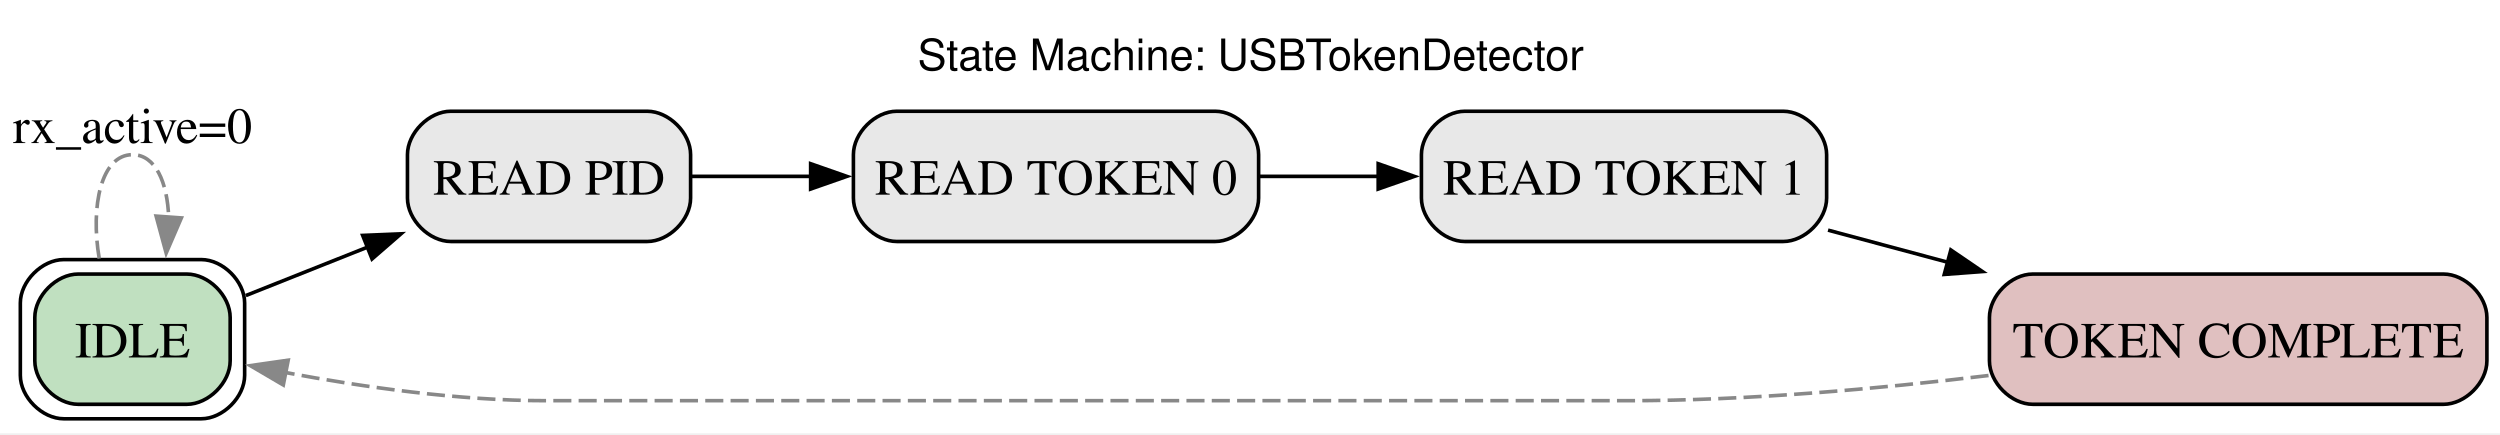
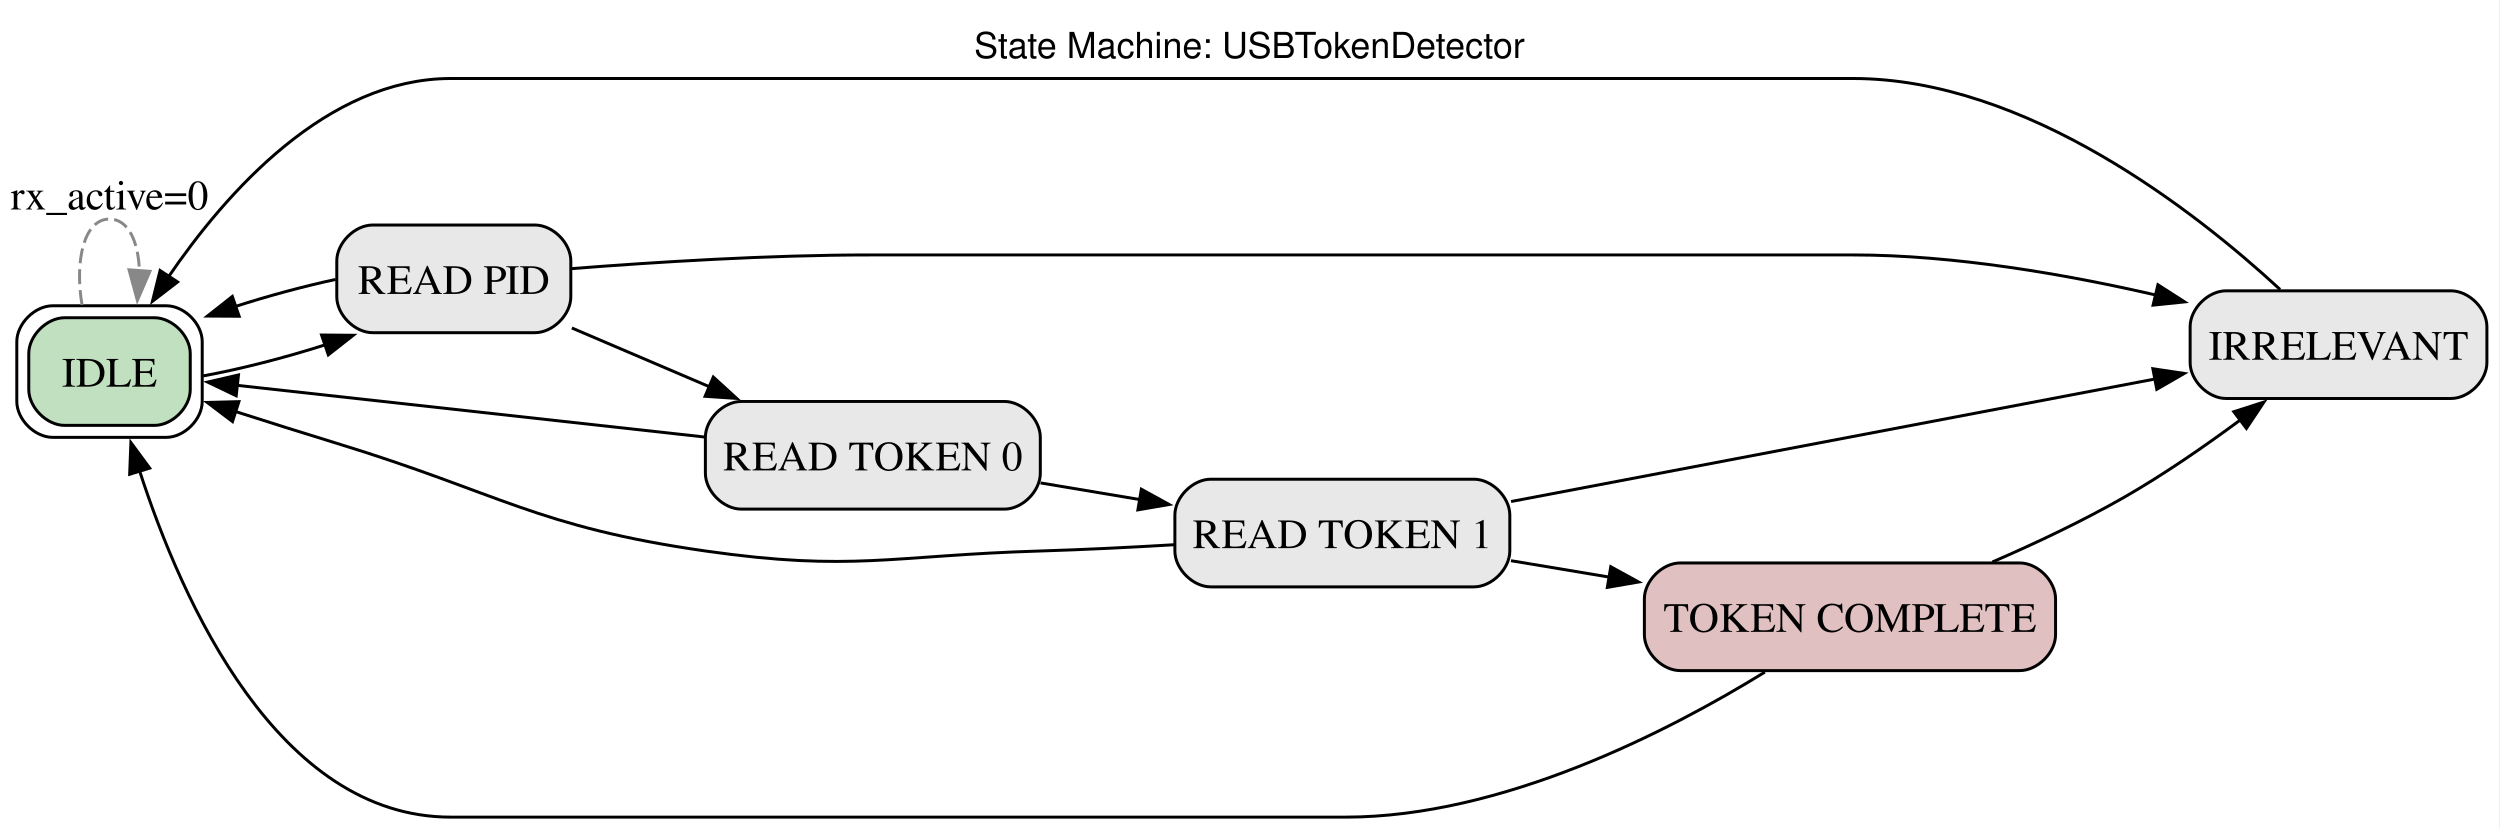
- <svg xmlns="http://www.w3.org/2000/svg" width="691pt" height="120pt" viewBox="0.00 0.00 691.00 120.00">
-   <g id="graph0" class="graph" transform="scale(1 1) rotate(0) translate(4 115.75)">
-     <polygon fill="white" stroke="none" points="-4,4 -4,-115.75 687.38,-115.75 687.38,4 -4,4" />
-     <text xml:space="preserve" text-anchor="middle" x="341.69" y="-96.35" font-family="Helvetica,sans-Serif" font-size="12.00">State Machine: USBTokenDetector</text>
+ <svg xmlns="http://www.w3.org/2000/svg" width="836pt" height="277pt" viewBox="0.00 0.00 836.00 277.00">
+   <g id="graph0" class="graph" transform="scale(1 1) rotate(0) translate(4 273.25)">
+     <polygon fill="white" stroke="none" points="-4,4 -4,-273.25 831.62,-273.25 831.62,4 -4,4" />
+     <text xml:space="preserve" text-anchor="middle" x="413.81" y="-253.85" font-family="Helvetica,sans-Serif" font-size="12.00">State Machine: USBTokenDetector</text>
    <g id="node1" class="node">
-       <path fill="#c0e0c0" stroke="black" d="M47.62,-40C47.62,-40 17.62,-40 17.62,-40 11.62,-40 5.62,-34 5.62,-28 5.62,-28 5.62,-16 5.62,-16 5.62,-10 11.62,-4 17.62,-4 17.62,-4 47.62,-4 47.62,-4 53.62,-4 59.62,-10 59.62,-16 59.62,-16 59.62,-28 59.62,-28 59.62,-34 53.62,-40 47.62,-40" />
-       <path fill="none" stroke="black" d="M51.62,-44C51.62,-44 13.62,-44 13.62,-44 7.62,-44 1.62,-38 1.62,-32 1.62,-32 1.62,-12 1.62,-12 1.62,-6 7.62,0 13.62,0 13.62,0 51.62,0 51.62,0 57.62,0 63.62,-6 63.62,-12 63.62,-12 63.62,-32 63.62,-32 63.62,-38 57.62,-44 51.62,-44" />
-       <text xml:space="preserve" text-anchor="middle" x="32.62" y="-16.95" font-family="Times,serif" font-size="14.00">IDLE</text>
+       <path fill="#c0e0c0" stroke="black" d="M47.62,-167C47.62,-167 17.62,-167 17.62,-167 11.62,-167 5.62,-161 5.62,-155 5.62,-155 5.62,-143 5.62,-143 5.62,-137 11.62,-131 17.62,-131 17.62,-131 47.62,-131 47.62,-131 53.62,-131 59.62,-137 59.62,-143 59.62,-143 59.62,-155 59.62,-155 59.62,-161 53.62,-167 47.62,-167" />
+       <path fill="none" stroke="black" d="M51.62,-171C51.62,-171 13.62,-171 13.62,-171 7.62,-171 1.62,-165 1.62,-159 1.62,-159 1.62,-139 1.62,-139 1.62,-133 7.62,-127 13.62,-127 13.62,-127 51.62,-127 51.62,-127 57.62,-127 63.62,-133 63.62,-139 63.62,-139 63.62,-159 63.62,-159 63.62,-165 57.62,-171 51.62,-171" />
+       <text xml:space="preserve" text-anchor="middle" x="32.62" y="-143.95" font-family="Times,serif" font-size="14.00">IDLE</text>
+     </g>
+     <g id="edge13" class="edge">
+       <path fill="none" stroke="#888888" stroke-dasharray="5,2" d="M23.43,-171.28C20.94,-185.88 24,-200 32.62,-200 38.96,-200 42.29,-192.38 42.63,-182.56" />
+       <polygon fill="#888888" stroke="#888888" points="46.13,-182.52 41.93,-172.79 39.15,-183.02 46.13,-182.52" />
+       <text xml:space="preserve" text-anchor="middle" x="32.62" y="-203.2" font-family="Times,serif" font-size="14.00">rx_active=0</text>
+     </g>
+     <g id="node3" class="node">
+       <path fill="#e8e8e8" stroke="black" d="M174.88,-198C174.88,-198 120.62,-198 120.62,-198 114.62,-198 108.62,-192 108.62,-186 108.62,-186 108.62,-174 108.62,-174 108.62,-168 114.62,-162 120.62,-162 120.62,-162 174.88,-162 174.88,-162 180.88,-162 186.88,-168 186.88,-174 186.88,-174 186.88,-186 186.88,-186 186.88,-192 180.88,-198 174.88,-198" />
+       <text xml:space="preserve" text-anchor="middle" x="147.75" y="-174.95" font-family="Times,serif" font-size="14.00">READ PID</text>
+     </g>
+     <g id="edge1" class="edge">
+       <path fill="none" stroke="black" d="M63.94,-147.55C76.54,-149.85 91.37,-153.65 104.98,-158.02" />
+       <polygon fill="black" stroke="black" points="103.53,-161.22 114.13,-161.13 105.79,-154.59 103.53,-161.22" />
+     </g>
+     <g id="node2" class="node">
+       <path fill="#e8e8e8" stroke="black" d="M815.62,-176C815.62,-176 740.38,-176 740.38,-176 734.38,-176 728.38,-170 728.38,-164 728.38,-164 728.38,-152 728.38,-152 728.38,-146 734.38,-140 740.38,-140 740.38,-140 815.62,-140 815.62,-140 821.62,-140 827.62,-146 827.62,-152 827.62,-152 827.62,-164 827.62,-164 827.62,-170 821.62,-176 815.62,-176" />
+       <text xml:space="preserve" text-anchor="middle" x="778" y="-152.95" font-family="Times,serif" font-size="14.00">IRRELEVANT</text>
+     </g>
+     <g id="edge2" class="edge">
+       <path fill="none" stroke="black" d="M758.47,-176.44C730.23,-202.51 673.54,-247 615.62,-247 146.75,-247 146.75,-247 146.75,-247 105.43,-247 71.79,-209.18 52.24,-180.53" />
+       <polygon fill="black" stroke="black" points="55.39,-178.96 46.98,-172.5 49.53,-182.79 55.39,-178.96" />
+     </g>
+     <g id="edge3" class="edge">
+       <path fill="none" stroke="black" d="M108.23,-179.81C97.39,-177.47 85.55,-174.27 74.57,-170.72" />
+       <polygon fill="black" stroke="black" points="75.97,-167.5 65.37,-167.56 73.69,-174.12 75.97,-167.5" />
+     </g>
+     <g id="edge4" class="edge">
+       <path fill="none" stroke="black" d="M187.12,-183.42C214.82,-185.59 253.13,-188 286.88,-188 286.88,-188 286.88,-188 615.62,-188 649.48,-188 686.68,-181.54 716.82,-174.61" />
+       <polygon fill="black" stroke="black" points="717.61,-178.02 726.53,-172.3 715.99,-171.21 717.61,-178.02" />
+     </g>
+     <g id="node4" class="node">
+       <path fill="#e8e8e8" stroke="black" d="M331.88,-139C331.88,-139 243.88,-139 243.88,-139 237.88,-139 231.88,-133 231.88,-127 231.88,-127 231.88,-115 231.88,-115 231.88,-109 237.88,-103 243.88,-103 243.88,-103 331.88,-103 331.88,-103 337.88,-103 343.88,-109 343.88,-115 343.88,-115 343.88,-127 343.88,-127 343.88,-133 337.88,-139 331.88,-139" />
+       <text xml:space="preserve" text-anchor="middle" x="287.88" y="-115.95" font-family="Times,serif" font-size="14.00">READ TOKEN 0</text>
+     </g>
+     <g id="edge5" class="edge">
+       <path fill="none" stroke="black" d="M187.23,-163.57C201.49,-157.47 217.95,-150.44 233.32,-143.88" />
+       <polygon fill="black" stroke="black" points="234.53,-147.16 242.35,-140.02 231.78,-140.73 234.53,-147.16" />
    </g>
    <g id="edge6" class="edge">
-       <path fill="none" stroke="#888888" stroke-dasharray="5,2" d="M23.43,-44.28C20.94,-58.88 24,-73 32.62,-73 38.96,-73 42.29,-65.38 42.63,-55.56" />
-       <polygon fill="#888888" stroke="#888888" points="46.13,-55.52 41.93,-45.79 39.15,-56.02 46.13,-55.52" />
-       <text xml:space="preserve" text-anchor="middle" x="32.62" y="-76.2" font-family="Times,serif" font-size="14.00">rx_active=0</text>
-     </g>
-     <g id="node2" class="node">
-       <path fill="#e8e8e8" stroke="black" d="M174.88,-85C174.88,-85 120.62,-85 120.62,-85 114.62,-85 108.62,-79 108.62,-73 108.62,-73 108.62,-61 108.62,-61 108.62,-55 114.62,-49 120.62,-49 120.62,-49 174.88,-49 174.88,-49 180.88,-49 186.88,-55 186.88,-61 186.88,-61 186.88,-73 186.88,-73 186.88,-79 180.88,-85 174.88,-85" />
-       <text xml:space="preserve" text-anchor="middle" x="147.75" y="-61.95" font-family="Times,serif" font-size="14.00">READ PID</text>
-     </g>
-     <g id="edge1" class="edge">
-       <path fill="none" stroke="black" d="M63.94,-34.06C74.36,-38.21 86.31,-42.96 97.83,-47.54" />
-       <polygon fill="black" stroke="black" points="96.24,-50.68 106.83,-51.12 98.83,-44.17 96.24,-50.68" />
-     </g>
-     <g id="node3" class="node">
-       <path fill="#e8e8e8" stroke="black" d="M331.88,-85C331.88,-85 243.88,-85 243.88,-85 237.88,-85 231.88,-79 231.88,-73 231.88,-73 231.88,-61 231.88,-61 231.88,-55 237.88,-49 243.88,-49 243.88,-49 331.88,-49 331.88,-49 337.88,-49 343.88,-55 343.88,-61 343.88,-61 343.88,-73 343.88,-73 343.88,-79 337.88,-85 331.88,-85" />
-       <text xml:space="preserve" text-anchor="middle" x="287.88" y="-61.95" font-family="Times,serif" font-size="14.00">READ TOKEN 0</text>
-     </g>
-     <g id="edge2" class="edge">
-       <path fill="none" stroke="black" d="M187.23,-67C197.52,-67 208.96,-67 220.3,-67" />
-       <polygon fill="black" stroke="black" points="220.06,-70.5 230.06,-67 220.06,-63.5 220.06,-70.5" />
-     </g>
-     <g id="node4" class="node">
-       <path fill="#e8e8e8" stroke="black" d="M488.88,-85C488.88,-85 400.88,-85 400.88,-85 394.88,-85 388.88,-79 388.88,-73 388.88,-73 388.88,-61 388.88,-61 388.88,-55 394.88,-49 400.88,-49 400.88,-49 488.88,-49 488.88,-49 494.88,-49 500.88,-55 500.88,-61 500.88,-61 500.88,-73 500.88,-73 500.88,-79 494.88,-85 488.88,-85" />
-       <text xml:space="preserve" text-anchor="middle" x="444.88" y="-61.95" font-family="Times,serif" font-size="14.00">READ TOKEN 1</text>
-     </g>
-     <g id="edge3" class="edge">
-       <path fill="none" stroke="black" d="M343.96,-67C354.68,-67 366.03,-67 377.08,-67" />
-       <polygon fill="black" stroke="black" points="376.93,-70.5 386.93,-67 376.93,-63.5 376.93,-70.5" />
+       <path fill="none" stroke="black" d="M231.62,-127.11C184.56,-132.31 117.97,-139.67 75.29,-144.39" />
+       <polygon fill="black" stroke="black" points="74.98,-140.91 65.43,-145.48 75.75,-147.86 74.98,-140.91" />
    </g>
    <g id="node5" class="node">
-       <path fill="#e0c0c0" stroke="black" d="M671.38,-40C671.38,-40 557.88,-40 557.88,-40 551.88,-40 545.88,-34 545.88,-28 545.88,-28 545.88,-16 545.88,-16 545.88,-10 551.88,-4 557.88,-4 557.88,-4 671.38,-4 671.38,-4 677.38,-4 683.38,-10 683.38,-16 683.38,-16 683.38,-28 683.38,-28 683.38,-34 677.38,-40 671.38,-40" />
-       <text xml:space="preserve" text-anchor="middle" x="614.62" y="-16.95" font-family="Times,serif" font-size="14.00">TOKEN COMPLETE</text>
+       <path fill="#e8e8e8" stroke="black" d="M488.88,-113C488.88,-113 400.88,-113 400.88,-113 394.88,-113 388.88,-107 388.88,-101 388.88,-101 388.88,-89 388.88,-89 388.88,-83 394.88,-77 400.88,-77 400.88,-77 488.88,-77 488.88,-77 494.88,-77 500.88,-83 500.88,-89 500.88,-89 500.88,-101 500.88,-101 500.88,-107 494.88,-113 488.88,-113" />
+       <text xml:space="preserve" text-anchor="middle" x="444.88" y="-89.95" font-family="Times,serif" font-size="14.00">READ TOKEN 1</text>
    </g>
-     <g id="edge4" class="edge">
-       <path fill="none" stroke="black" d="M501.27,-52.14C511.86,-49.3 523.14,-46.27 534.31,-43.28" />
-       <polygon fill="black" stroke="black" points="535.21,-46.66 543.96,-40.69 533.39,-39.9 535.21,-46.66" />
+     <g id="edge7" class="edge">
+       <path fill="none" stroke="black" d="M343.96,-111.76C354.79,-109.94 366.26,-108.02 377.43,-106.15" />
+       <polygon fill="black" stroke="black" points="377.67,-109.65 386.95,-104.55 376.51,-102.75 377.67,-109.65" />
    </g>
-     <g id="edge5" class="edge">
-       <path fill="none" stroke="#888888" stroke-dasharray="5,2" d="M545.63,-11.96C515.19,-8.28 478.81,-5 445.88,-5 146.75,-5 146.75,-5 146.75,-5 122.79,-5 96.28,-8.78 74.96,-12.77" />
-       <polygon fill="#888888" stroke="#888888" points="74.31,-9.33 65.17,-14.69 75.66,-16.2 74.31,-9.33" />
+     <g id="edge8" class="edge">
+       <path fill="none" stroke="black" d="M388.62,-91.09C374.08,-90.22 358.39,-89.44 343.88,-89 294.12,-87.51 281.15,-81.95 231.88,-89 175.38,-97.08 163.19,-108.3 108.62,-125 97.55,-128.39 85.58,-132.17 74.53,-135.7" />
+       <polygon fill="black" stroke="black" points="73.75,-132.28 65.3,-138.67 75.89,-138.94 73.75,-132.28" />
+     </g>
+     <g id="edge9" class="edge">
+       <path fill="none" stroke="black" d="M501.3,-105.54C560.92,-116.89 655.42,-134.87 716.82,-146.55" />
+       <polygon fill="black" stroke="black" points="715.92,-149.94 726.4,-148.37 717.23,-143.07 715.92,-149.94" />
+     </g>
+     <g id="node6" class="node">
+       <path fill="#e0c0c0" stroke="black" d="M671.38,-85C671.38,-85 557.88,-85 557.88,-85 551.88,-85 545.88,-79 545.88,-73 545.88,-73 545.88,-61 545.88,-61 545.88,-55 551.88,-49 557.88,-49 557.88,-49 671.38,-49 671.38,-49 677.38,-49 683.38,-55 683.38,-61 683.38,-61 683.38,-73 683.38,-73 683.38,-79 677.38,-85 671.38,-85" />
+       <text xml:space="preserve" text-anchor="middle" x="614.62" y="-61.95" font-family="Times,serif" font-size="14.00">TOKEN COMPLETE</text>
+     </g>
+     <g id="edge10" class="edge">
+       <path fill="none" stroke="black" d="M501.27,-85.75C511.86,-83.99 523.14,-82.1 534.31,-80.24" />
+       <polygon fill="black" stroke="black" points="534.64,-83.73 543.93,-78.63 533.49,-76.83 534.64,-83.73" />
+     </g>
+     <g id="edge11" class="edge">
+       <path fill="none" stroke="black" d="M586.18,-48.51C554.01,-28.68 498.4,0 445.88,0 146.75,0 146.75,0 146.75,0 88.94,0 56.83,-72.04 42.63,-115.94" />
+       <polygon fill="black" stroke="black" points="39.36,-114.66 39.77,-125.25 46.05,-116.72 39.36,-114.66" />
+     </g>
+     <g id="edge12" class="edge">
+       <path fill="none" stroke="black" d="M662.25,-85.32C676.71,-91.58 692.48,-99.04 706.38,-107 719.63,-114.59 733.42,-124.13 745.26,-132.9" />
+       <polygon fill="black" stroke="black" points="742.99,-135.57 753.08,-138.81 747.2,-129.99 742.99,-135.57" />
    </g>
  </g>
</svg>
